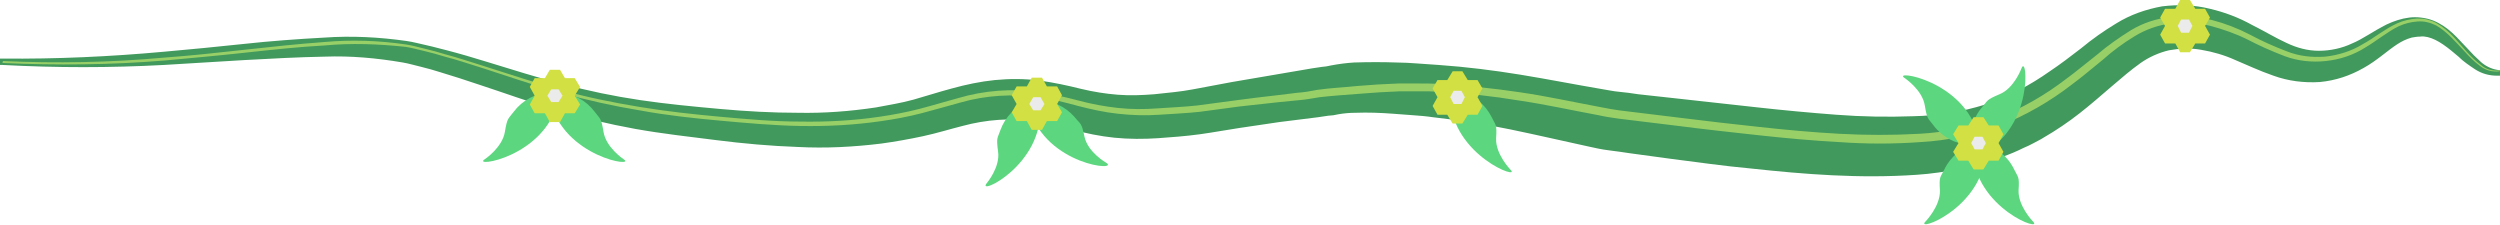
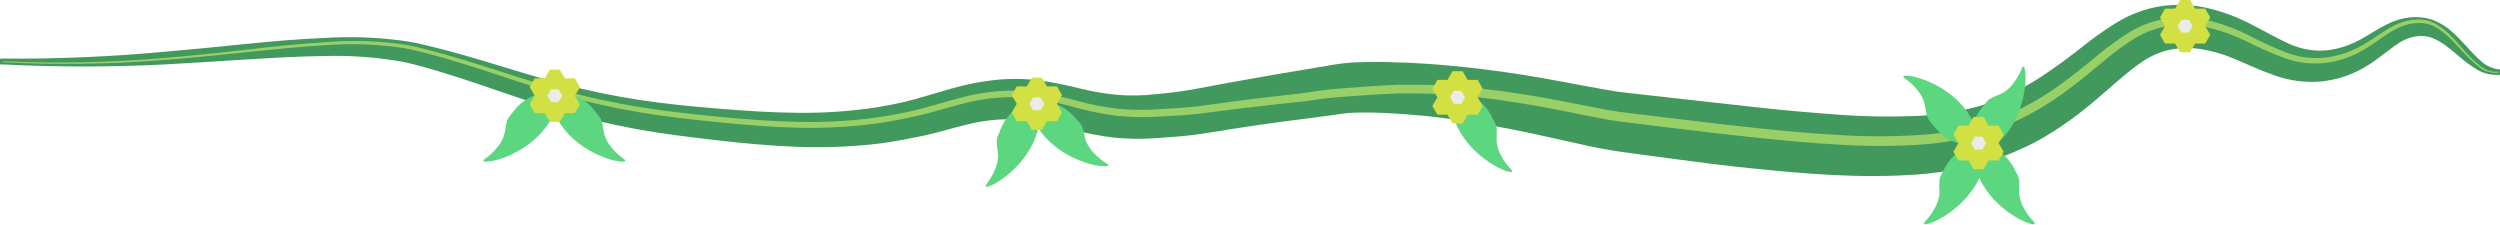
- <svg xmlns="http://www.w3.org/2000/svg" version="1.1" id="rama" x="0px" y="0px" viewBox="0 0 512 45.9" style="enable-background:new 0 0 512 45.9;" xml:space="preserve">
-   <style type="text/css">
- 	.st0{fill:#41995D;}
- 	.st1{fill:#99CF67;}
- 	.st2{fill:#5CD67F;}
- 	.st3{fill:#D2E043;}
- 	.st4{fill:#EBEBEB;}
- </style>
-   <g id="ramas">
-     <g id="rama-2">
-       <path class="st0" d="M0.6,12c11,0.1,21.9-0.4,32.9-1.4c5.5-0.5,10.9-1,16.4-1.6s11-1,16.5-1.3c5.6-0.4,11.3-0.1,16.9,0.7    c1.4,0.2,2.8,0.6,4.2,0.9s2.7,0.7,4,1c2.7,0.7,5.4,1.5,8,2.3c5.3,1.6,10.5,3.3,15.7,4.6c5.2,1.4,10.5,2.5,15.9,3.3    c5.4,0.8,10.7,1.3,16.2,1.8s10.9,0.8,16.2,0.8c5.3,0.1,10.6-0.3,15.9-1.1c2.6-0.5,5.2-0.9,7.7-1.6s4.9-1.5,7.9-2.3    c2.9-0.8,5.8-1.4,8.7-1.7c3.1-0.3,6.1-0.3,9.2,0.1c2.9,0.4,5.7,1,8.5,1.7c2.5,0.6,5,1,7.5,1.2c2.5,0.2,5,0.1,7.5-0.1    c2.7-0.3,5.3-0.5,7.9-1s5.3-1,8-1.5l8.2-1.4l8.2-1.4l2-0.3l0.9-0.1l1-0.2c1.6-0.3,3.1-0.5,4.7-0.6c3-0.1,5.9-0.1,8.7,0    c1.4,0,2.9,0.1,4.3,0.2s2.8,0.2,4.3,0.3c5.7,0.4,11.3,1.1,16.8,2c5.5,0.9,11.1,2,16.4,2.9c1.3,0.2,2.6,0.5,3.8,0.6    s2.6,0.3,3.9,0.5l8.2,0.9L360,22c5.4,0.6,10.8,1.1,16.1,1.5c5.2,0.4,10.5,0.5,15.8,0.3c5-0.1,9.9-0.9,14.7-2.4    c4.7-1.6,9.1-3.9,13.2-6.8c2.1-1.4,4.2-3,6.4-4.7c2.3-1.9,4.7-3.6,7.2-5.1c2.9-1.8,6.1-2.9,9.4-3.5c3.3-0.4,6.6-0.3,9.8,0.5    c3,0.7,5.9,1.8,8.6,3.3c2.6,1.3,4.9,2.7,7.1,3.7c2.1,1,4.3,1.6,6.6,1.6c2.3,0,4.7-0.5,6.8-1.5c2.2-0.9,4.3-2.5,7.1-3.9    c1.5-0.7,3-1.2,4.6-1.4c0.8-0.1,1.6-0.1,2.4,0c0.9,0.1,1.7,0.3,2.5,0.6c1.5,0.6,2.8,1.5,4,2.6c1.1,1,2,2.1,3,3.1    c0.9,1,1.8,1.9,2.8,2.8c0.9,0.8,2.1,1.4,3.3,1.6l0.6,0.1v1.1h-0.6c-1.6,0-3.1-0.4-4.5-1.3c-1.2-0.8-2.4-1.6-3.4-2.6    c-2.1-1.8-4.2-3.5-6.3-4c-0.5-0.1-1-0.2-1.6-0.1c-0.6,0-1.1,0.1-1.7,0.2c-1.1,0.3-2.1,0.8-3,1.4c-2,1.3-4.1,3.3-6.8,4.8    c-2.8,1.6-5.8,2.6-9,2.9c-3.2,0.2-6.5-0.2-9.5-1.3c-2.9-1-5.4-2.2-7.8-3.2c-2.2-1-4.6-1.7-7-2.1c-2.2-0.4-4.4-0.3-6.6,0.1    c-2.1,0.5-4.1,1.4-5.8,2.6c-3.8,2.7-7.9,6.7-12.5,10.3c-2.3,1.8-4.8,3.5-7.4,5c-0.6,0.4-1.3,0.7-2,1.1s-1.4,0.7-2.1,1    c-1.4,0.7-2.8,1.3-4.3,1.8c-5.7,2-11.6,3.3-17.6,3.7c-11.7,0.8-22.9-0.1-34-1.3c-5.5-0.5-11-1.3-16.5-2l-8.1-1.1    c-1.4-0.2-2.6-0.4-4.3-0.6s-2.9-0.5-4.3-0.8c-5.5-1.2-10.7-2.4-16-3.5s-10.6-1.9-15.9-2.5c-1.3-0.2-2.6-0.3-4-0.4s-2.6-0.2-4-0.3    c-2.6-0.2-5.3-0.3-7.8-0.2c-1.2,0-2.3,0.1-3.5,0.3l-1,0.2l-1.1,0.1l-2,0.3L262,25c-2.7,0.4-5.4,0.8-8.1,1.2s-5.3,0.9-8.2,1.3    s-5.8,0.6-8.5,0.8c-3,0.2-6,0.2-9-0.1c-2.9-0.3-5.9-0.9-8.7-1.7c-2.5-0.7-5-1.3-7.6-1.7c-4.9-0.7-10-0.3-14.8,1    c-2.4,0.6-5.3,1.5-8.1,2.1s-5.6,1.1-8.5,1.5c-5.7,0.7-11.4,1-17.1,0.7c-5.6-0.2-11.2-0.7-16.7-1.4s-11-1.3-16.6-2.3    c-5.5-1-11-2.3-16.3-3.9c-5.4-1.6-10.6-3.5-15.8-5.2c-2.6-0.9-5.2-1.7-7.8-2.5c-1.3-0.4-2.6-0.8-3.9-1.1s-2.6-0.7-3.8-0.9    c-5.3-0.9-10.6-1.4-16-1.2c-5.4,0.1-10.9,0.4-16.4,0.7s-11,0.7-16.5,1c-11,0.6-22.1,0.6-33.1,0H0L0,12H0.6z" />
-     </g>
-     <g id="rama-3">
-       <path class="st1" d="M0.6,12.5c11,0.5,22,0.3,33-0.7c5.5-0.4,11-1,16.4-1.6S61,9,66.5,8.6c5.5-0.5,11.1-0.3,16.6,0.5    c1.4,0.2,2.7,0.6,4,0.9s2.7,0.7,4,1.1c2.7,0.7,5.3,1.6,7.9,2.4c5.3,1.7,10.5,3.4,15.8,4.9c5.3,1.5,10.7,2.6,16.2,3.5    c5.4,0.9,10.9,1.5,16.4,2s11,1,16.4,1c5.5,0.1,11-0.2,16.4-1c2.7-0.4,5.4-0.9,8.1-1.6s5.3-1.5,7.9-2.2c5.4-1.6,11-2,16.6-1.3    c2.7,0.5,5.5,1.1,8.1,1.8c2.6,0.7,5.3,1.2,8,1.5c2.7,0.3,5.4,0.3,8.1,0.1c2.8-0.2,5.5-0.3,8.2-0.6c5.4-0.7,10.9-1.5,16.4-2.1    l4.1-0.5c1.4-0.1,2.6-0.3,4.1-0.6c2.8-0.4,5.5-0.5,8.3-0.8l4.1-0.3l4.2-0.2h4.2c1.4,0,2.8,0,4.2,0.1c5.5,0.3,11.1,0.9,16.5,1.7    c5.5,0.8,10.9,2,16.3,3c1.4,0.3,2.7,0.5,4,0.7l4.1,0.5l8.2,1c5.5,0.7,10.9,1.3,16.4,1.9s10.9,1.1,16.4,1.4    c5.5,0.3,10.9,0.3,16.4,0c5.4-0.3,10.8-1.4,15.9-3.2c5.1-2,9.8-4.7,14.1-8c2.2-1.6,4.3-3.4,6.5-5.1c2.1-1.8,4.4-3.4,6.8-4.9    c2.5-1.5,5.2-2.4,8.1-2.7c2.8-0.3,5.7-0.1,8.5,0.6c2.7,0.7,5.3,1.7,7.8,3c2.4,1.3,4.9,2.4,7.5,3.4c2.5,1,5.2,1.3,7.9,1.1    c2.7-0.3,5.3-1.1,7.6-2.5c2.4-1.3,4.5-3.1,7.1-4.3c1.3-0.6,2.7-0.9,4.1-1c0.7,0,1.4,0,2.1,0.2c0.7,0.2,1.4,0.4,2,0.8    c2.5,1.4,4.2,3.7,6,5.7c0.9,1,1.9,2,3,2.8c1,0.9,2.4,1.3,3.8,1.1v0.2c-1.4,0.2-2.9-0.2-4-1.1c-1.1-0.8-2.1-1.8-3-2.8    c-1.9-2-3.7-4.2-6-5.5c-1.2-0.6-2.5-0.9-3.8-0.8c-1.3,0.1-2.6,0.4-3.9,1c-2.4,1.2-4.5,3-6.9,4.4c-2.4,1.5-5.1,2.4-8,2.7    c-2.8,0.3-5.7,0-8.4-1c-2.6-1-5.1-2.1-7.6-3.4c-2.4-1.2-5-2.1-7.6-2.8c-2.6-0.6-5.3-0.8-8-0.5c-2.6,0.3-5.2,1.2-7.5,2.6    c-2.3,1.4-4.5,3-6.5,4.8c-2.1,1.7-4.2,3.5-6.5,5.2c-4.4,3.4-9.3,6.2-14.5,8.3c-5.3,1.9-10.8,3.1-16.4,3.4    c-5.5,0.4-11.1,0.4-16.6,0c-5.5-0.3-11-0.8-16.5-1.4s-11-1.2-16.4-1.9l-8.2-1l-4.1-0.5c-1.4-0.2-2.8-0.4-4.1-0.7    c-5.4-1-10.8-2.2-16.2-3c-5.4-0.9-10.9-1.5-16.3-1.8c-1.4-0.1-2.7-0.1-4.1-0.1h-4.1l-4.1,0.2l-4.1,0.3c-2.7,0.2-5.5,0.4-8.2,0.7    c-1.3,0.2-2.8,0.5-4.1,0.6l-4.1,0.4l-8.2,0.9l-8.2,1.1c-2.8,0.3-5.5,0.4-8.3,0.6c-2.8,0.2-5.6,0.1-8.4-0.2    c-2.8-0.3-5.5-0.9-8.2-1.6c-2.6-0.7-5.3-1.4-8-1.8c-5.4-0.7-10.9-0.4-16.1,1.1c-2.6,0.7-5.3,1.5-8,2.2s-5.4,1.2-8.2,1.6    c-5.5,0.8-11,1.1-16.6,1c-5.5-0.1-11-0.6-16.5-1.1s-11-1.1-16.4-2.1c-5.5-0.9-10.8-2.1-16.2-3.6c-5.3-1.5-10.6-3.3-15.8-5    c-2.6-0.8-5.2-1.7-7.9-2.4c-1.3-0.4-2.7-0.8-4-1.1s-2.7-0.7-4-0.9C77.5,9,72,8.8,66.6,9.3c-5.5,0.3-11,0.9-16.5,1.5    s-11,1.1-16.5,1.6c-11,0.9-22,1-33.1,0.5L0.6,12.5z" />
-     </g>
-   </g>
-   <g id="hojas">
-     <path id="hoja" class="st2" d="M112.7,20.6c-0.2-0.8,0.3-1.5,1-1.7c0.1,0,0.2,0,0.3,0h0.4c2.9,0.2,5.6,1.6,7.4,4   c1.1,1.5,1.3,1.1,1.8,4.1c0.5,3.2,4.1,5.6,4.1,5.6C130.6,34.4,115.4,32.3,112.7,20.6z" />
-     <path id="hoja-2" class="st2" d="M114.3,20.6c0.2-0.8-0.3-1.5-1-1.7c-0.1,0-0.2,0-0.3,0h-0.4c-2.9,0.2-5.6,1.6-7.4,4   c-1.1,1.5-1.3,1.1-1.8,4.1c-0.5,3.2-4.1,5.6-4.1,5.6C96.4,34.4,111.6,32.3,114.3,20.6z" />
-     <path id="hoja-3" class="st2" d="M210.9,22.4c-0.2-0.7,0.2-1.5,0.9-1.8c0.1,0,0.2-0.1,0.3-0.1h0.4c2.9,0,5.7,1.3,7.6,3.5   c1.2,1.5,1.4,1,2,4c0.7,3.2,4.4,5.3,4.4,5.3C229.6,35.2,214.3,33.9,210.9,22.4z" />
-     <path id="hoja-4" class="st2" d="M297,20.1c0-0.8,0.6-1.4,1.3-1.5c0.1,0,0.2,0,0.3,0l0.4,0.1c2.8,0.7,5.2,2.7,6.5,5.3   c0.8,1.7,1.1,1.3,0.9,4.4c-0.1,3.2,2.9,6.3,2.9,6.3C311.9,37.1,297.4,32,297,20.1z" />
-     <path id="hoja-5" class="st2" d="M404,30.8c0-0.8,0.6-1.4,1.3-1.5c0.1,0,0.2,0,0.3,0c0.1,0,0.3,0.1,0.4,0.1   c2.8,0.7,5.2,2.6,6.5,5.3c0.8,1.7,1.1,1.3,0.9,4.3c-0.1,3.2,2.9,6.3,2.9,6.3C418.9,47.8,404.4,42.8,404,30.8z" />
-     <path id="hoja-6" class="st2" d="M405.9,31.4c-0.7,0.3-1.6,0.1-1.9-0.6c0-0.1-0.1-0.2-0.1-0.3l-0.1-0.4c-0.5-2.9,0.2-5.9,2.1-8.1   c1.3-1.5,0.8-1.5,3.6-2.7c3-1.2,4.5-5.3,4.5-5.3C415.2,10.8,416.6,26.1,405.9,31.4z" />
-     <path id="hoja-7" class="st2" d="M405.2,28c0.2,0.8-0.3,1.5-1.1,1.7c-0.1,0-0.2,0-0.3,0h-0.4c-2.9-0.2-5.6-1.6-7.4-4   c-1.1-1.5-1.3-1.1-1.8-4.1c-0.5-3.2-4.1-5.6-4.1-5.6C387.2,14.2,402.4,16.3,405.2,28z" />
-     <path id="hoja-8" class="st2" d="M406.7,30.8c0-0.8-0.6-1.4-1.3-1.5c-0.1,0-0.2,0-0.3,0l-0.4,0.1c-2.8,0.7-5.2,2.6-6.5,5.3   c-0.8,1.7-1.1,1.3-0.9,4.3c0.1,3.2-2.9,6.3-2.9,6.3C391.8,47.8,406.3,42.8,406.7,30.8z" />
-     <path id="hoja-9" class="st2" d="M213,21.9c0-0.8-0.7-1.4-1.5-1.3c-0.1,0-0.2,0-0.3,0l-0.4,0.1c-2.8,1-4.9,3.2-5.9,5.9   c-0.6,1.8-0.9,1.4-0.5,4.4c0.5,3.2-2.3,6.5-2.3,6.5C199.8,40.3,213.8,33.9,213,21.9z" />
-   </g>
-   <g id="flores">
-     <g id="flor">
-       <polygon id="petalos" class="st3" points="117.7,19.6 118.8,21.4 117.7,23.2 115.7,23.2 114.7,25 112.6,25 111.6,23.2 109.5,23.2     108.5,21.4 109.5,19.6 108.5,17.8 109.5,16 111.6,16 112.6,14.3 114.7,14.3 115.7,16 117.7,16 118.8,17.8   " />
-       <polygon id="centro" class="st4" points="114.4,18.3 112.9,18.3 112.1,19.6 112.9,20.9 114.4,20.9 115.2,19.6   " />
-     </g>
-     <g id="flor-2">
-       <polygon id="petalos-2" class="st3" points="216.5,21.3 217.5,23 216.5,24.8 214.4,24.8 213.4,26.6 211.3,26.6 210.3,24.8     208.2,24.8 207.2,23 208.2,21.3 207.2,19.5 208.2,17.7 210.3,17.7 211.3,15.9 213.4,15.9 214.4,17.7 216.5,17.7 217.5,19.5   " />
-       <polygon id="centro-2" class="st4" points="213.1,19.9 211.6,19.9 210.8,21.3 211.6,22.6 213.1,22.6 213.9,21.3   " />
-     </g>
-     <g id="flor-3">
-       <polygon id="petalos-3" class="st3" points="409.3,29.3 410.3,31.1 409.3,32.9 407.3,32.9 406.2,34.7 404.2,34.7 403.1,32.9     401.1,32.9 400,31.1 401.1,29.3 400,27.5 401.1,25.7 403.1,25.7 404.2,24 406.2,24 407.3,25.7 409.3,25.7 410.3,27.5   " />
-       <polygon id="centro-3" class="st4" points="406,28 404.4,28 403.7,29.3 404.4,30.6 406,30.6 406.7,29.3   " />
-     </g>
-     <g id="flor-4">
-       <polygon id="petalos-4" class="st3" points="451.6,5.3 452.6,7.1 451.6,8.9 449.6,8.9 448.5,10.7 446.5,10.7 445.5,8.9 443.4,8.9     442.4,7.1 443.4,5.3 442.4,3.6 443.4,1.8 445.5,1.8 446.5,0 448.5,0 449.6,1.8 451.6,1.8 452.6,3.6   " />
-       <polygon id="centro-4" class="st4" points="448.3,4 446.7,4 446,5.3 446.7,6.7 448.3,6.7 449,5.3   " />
-     </g>
-     <g id="flor-5">
-       <polygon id="petalos-5" class="st3" points="302.6,19.9 303.6,21.7 302.6,23.5 300.6,23.5 299.5,25.3 297.5,25.3 296.4,23.5     294.4,23.5 293.4,21.7 294.4,19.9 293.4,18.1 294.4,16.4 296.4,16.4 297.5,14.6 299.5,14.6 300.6,16.4 302.6,16.4 303.6,18.1       " />
-       <polygon id="centro-5" class="st4" points="299.3,18.6 297.7,18.6 297,19.9 297.7,21.3 299.3,21.3 300,19.9   " />
+ <svg xmlns="http://www.w3.org/2000/svg" viewBox="0 0 511.99 45.93">
+   <g id="Capa_2" data-name="Capa 2">
+     <g id="rama">
+       <g id="ramas">
+         <g id="rama-2" data-name="rama">
+           <path d="M.64,12a327.86,327.86,0,0,0,32.87-1.39c5.47-.46,10.93-1,16.41-1.56S60.9,8,66.46,7.77a82,82,0,0,1,16.89.69c1.41.22,2.85.55,4.19.88s2.71.66,4,1c2.7.71,5.36,1.5,8,2.29,5.29,1.59,10.5,3.25,15.74,4.6a151.18,151.18,0,0,0,15.86,3.26c5.35.82,10.7,1.32,16.19,1.77s10.85.81,16.21.84A100.53,100.53,0,0,0,179.45,22c2.6-.45,5.19-.94,7.73-1.63s4.93-1.46,7.85-2.28a53.64,53.64,0,0,1,8.74-1.71,39.72,39.72,0,0,1,9.18.1,81.25,81.25,0,0,1,8.5,1.71A51.48,51.48,0,0,0,229,19.44a40.64,40.64,0,0,0,7.46-.13c2.71-.26,5.33-.53,7.86-1s5.32-1,8-1.49l8.2-1.45L268.7,14l2-.34.94-.15,1-.18a37.39,37.39,0,0,1,4.7-.55c3.05-.15,5.85-.12,8.7,0,1.43,0,2.85.08,4.27.17s2.84.17,4.25.29c5.66.44,11.28,1.14,16.82,2s11.06,2,16.35,2.93c1.31.24,2.61.47,3.82.64s2.59.3,3.92.45l8.19.92L360,22c5.41.6,10.81,1.06,16.14,1.46a136.66,136.66,0,0,0,15.75.31,54.39,54.39,0,0,0,14.67-2.41,52.83,52.83,0,0,0,13.2-6.82c2.12-1.44,4.21-3,6.4-4.73a73.94,73.94,0,0,1,7.22-5.13,24.92,24.92,0,0,1,9.38-3.45,26.6,26.6,0,0,1,9.79.53,37.36,37.36,0,0,1,8.59,3.28c2.59,1.31,4.91,2.67,7.14,3.69a16.12,16.12,0,0,0,6.62,1.65,16.84,16.84,0,0,0,6.8-1.47C483.92,8,486,6.43,488.8,5a13.72,13.72,0,0,1,4.65-1.43,11.71,11.71,0,0,1,2.44,0,9.88,9.88,0,0,1,2.49.57,12.56,12.56,0,0,1,4,2.55c1.1,1,2,2.05,3,3.07a27.57,27.57,0,0,0,2.79,2.82,6.64,6.64,0,0,0,3.3,1.58l.6.07,0,1.1-.6,0A7.76,7.76,0,0,1,507,14.08a28.51,28.51,0,0,1-3.44-2.57c-2.1-1.77-4.18-3.54-6.3-4a5.78,5.78,0,0,0-1.56-.13,8.2,8.2,0,0,0-1.67.21A9.26,9.26,0,0,0,491,9c-2,1.31-4.15,3.31-6.84,4.84a22.11,22.11,0,0,1-9,2.87,22.5,22.5,0,0,1-9.48-1.33c-2.9-1-5.43-2.23-7.83-3.22a29.82,29.82,0,0,0-7-2.09,18.24,18.24,0,0,0-6.61.14,16.69,16.69,0,0,0-5.83,2.64c-3.84,2.65-7.85,6.73-12.5,10.29a65.26,65.26,0,0,1-7.38,5c-.64.38-1.3.73-2,1.1s-1.37.71-2.06,1c-1.4.66-2.82,1.28-4.27,1.8a65.44,65.44,0,0,1-17.65,3.7c-11.71.83-22.91-.14-34-1.28-5.53-.55-11-1.29-16.48-2L334,31.37c-1.39-.2-2.64-.35-4.26-.62s-2.91-.54-4.3-.83c-5.49-1.19-10.73-2.44-16-3.47s-10.57-1.91-15.86-2.52c-1.32-.16-2.65-.29-4-.39s-2.65-.22-4-.29c-2.64-.17-5.34-.25-7.79-.19a27.09,27.09,0,0,0-3.5.31l-1.05.16-1.1.15-2,.26L262,25c-2.71.36-5.41.76-8.1,1.17s-5.34.88-8.22,1.29-5.77.62-8.54.81a50.35,50.35,0,0,1-9-.09,59.58,59.58,0,0,1-8.72-1.69,77.38,77.38,0,0,0-7.61-1.74,36.48,36.48,0,0,0-14.75,1c-2.4.58-5.28,1.49-8.06,2.07s-5.63,1.12-8.47,1.52a106,106,0,0,1-17.05.74c-5.65-.2-11.22-.73-16.71-1.36s-11-1.3-16.56-2.31a154.64,154.64,0,0,1-16.33-3.94c-5.36-1.58-10.57-3.45-15.76-5.2-2.59-.87-5.18-1.73-7.78-2.51-1.29-.4-2.6-.78-3.91-1.13s-2.55-.7-3.85-.95a78.47,78.47,0,0,0-16-1.21c-5.44.06-10.91.39-16.39.73s-11,.71-16.5,1a328.82,328.82,0,0,1-33.08,0l-.6,0L0,12Z" style="fill:#41995d" />
+         </g>
+         <g id="rama-3" data-name="rama">
+           <path d="M.62,12.54a252.71,252.71,0,0,0,33-.67c5.48-.45,11-1,16.44-1.65S61,9,66.54,8.64a71.27,71.27,0,0,1,16.57.54c1.37.22,2.72.55,4,.9s2.68.69,4,1.07c2.66.74,5.29,1.56,7.92,2.39,5.26,1.66,10.48,3.41,15.78,4.86A155.35,155.35,0,0,0,131,21.92c5.42.9,10.89,1.47,16.37,2s11,.95,16.45,1.05a101.88,101.88,0,0,0,16.38-1c2.7-.43,5.4-.92,8.05-1.6s5.25-1.5,7.95-2.21A40.62,40.62,0,0,1,212.8,18.9a79.94,79.94,0,0,1,8.13,1.83,54,54,0,0,0,8,1.54,48.06,48.06,0,0,0,8.14.11c2.75-.16,5.49-.3,8.19-.61,5.43-.74,10.93-1.5,16.4-2.11l4.11-.47c1.4-.14,2.64-.34,4.07-.57,2.79-.37,5.53-.55,8.28-.77l4.13-.29,4.16-.21,4.17,0c1.39,0,2.78.05,4.16.12a157.46,157.46,0,0,1,16.53,1.73c5.48.83,10.9,1.95,16.29,3,1.35.26,2.69.51,4,.69l4.09.51,8.2,1c5.47.66,10.94,1.31,16.41,1.88s10.94,1.08,16.42,1.37a129.9,129.9,0,0,0,16.39,0A57.07,57.07,0,0,0,409,24.44a58.6,58.6,0,0,0,14.14-8c2.19-1.62,4.3-3.37,6.45-5.11a55.22,55.22,0,0,1,6.8-4.9,20.36,20.36,0,0,1,8.06-2.73,24.07,24.07,0,0,1,8.46.64,38.69,38.69,0,0,1,7.82,3,78.87,78.87,0,0,0,7.46,3.41,17.55,17.55,0,0,0,7.88,1.06,19.93,19.93,0,0,0,7.62-2.48c2.38-1.3,4.5-3.12,7.07-4.32a10.88,10.88,0,0,1,4.12-1,8.52,8.52,0,0,1,2.13.17A7.11,7.11,0,0,1,499,5c2.46,1.45,4.2,3.68,6,5.69a21.46,21.46,0,0,0,3,2.84,5,5,0,0,0,3.75,1.15l0,.19a5.2,5.2,0,0,1-4-1.11A22.74,22.74,0,0,1,504.76,11c-1.89-2-3.68-4.16-6-5.47a6.7,6.7,0,0,0-3.83-.8,10,10,0,0,0-3.85,1c-2.41,1.17-4.5,3-6.93,4.43a20.29,20.29,0,0,1-7.95,2.73,18.59,18.59,0,0,1-8.37-1,77.74,77.74,0,0,1-7.62-3.35,38.11,38.11,0,0,0-7.61-2.81,22.91,22.91,0,0,0-7.95-.49,19.25,19.25,0,0,0-7.45,2.61,52.73,52.73,0,0,0-6.55,4.82c-2.12,1.74-4.24,3.53-6.47,5.2a59.82,59.82,0,0,1-14.51,8.32,59.22,59.22,0,0,1-16.39,3.43,126.73,126.73,0,0,1-16.65,0c-5.53-.29-11-.81-16.52-1.38s-11-1.22-16.44-1.89l-8.2-1-4.11-.52c-1.41-.19-2.77-.44-4.13-.71-5.43-1.05-10.79-2.2-16.21-3.05a152.11,152.11,0,0,0-16.33-1.8c-1.36-.07-2.73-.09-4.09-.14h-4.1l-4.09.18-4.12.28c-2.74.2-5.5.38-8.18.72-1.29.21-2.77.45-4.12.56l-4.1.44-8.2.94-8.21,1.06c-2.78.31-5.54.43-8.29.57a47.81,47.81,0,0,1-8.37-.16,55.17,55.17,0,0,1-8.21-1.61,81.32,81.32,0,0,0-8-1.84,39,39,0,0,0-16.1,1.14c-2.62.67-5.28,1.55-8,2.17s-5.43,1.16-8.17,1.59a103.37,103.37,0,0,1-16.58,1c-5.53-.13-11-.57-16.53-1.13s-11-1.14-16.43-2.07a154.21,154.21,0,0,1-16.17-3.65c-5.32-1.48-10.55-3.27-15.79-5-2.62-.84-5.24-1.67-7.88-2.42-1.32-.39-2.65-.75-4-1.09s-2.65-.69-4-.92a70.8,70.8,0,0,0-16.4-.63c-5.49.31-11,.91-16.45,1.47s-11,1.14-16.46,1.55a249.86,249.86,0,0,1-33.06.46Z" style="fill:#99cf67" />
+         </g>
+       </g>
+       <g id="hojas">
+         <path id="hoja" d="M112.7,20.58a1.41,1.41,0,0,1,1.35-1.74h.43a9.9,9.9,0,0,1,7.4,3.95c1.13,1.55,1.32,1.11,1.75,4.1.46,3.19,4.05,5.61,4.05,5.61C130.62,34.43,115.39,32.25,112.7,20.58Z" style="fill:#5cd67f" />
+         <path id="hoja-2" data-name="hoja" d="M114.33,20.58A1.41,1.41,0,0,0,113,18.84h-.43a9.9,9.9,0,0,0-7.4,3.95c-1.12,1.55-1.32,1.11-1.75,4.1-.46,3.19-4.05,5.61-4.05,5.61C96.41,34.43,111.64,32.25,114.33,20.58Z" style="fill:#5cd67f" />
+         <path id="hoja-3" data-name="hoja" d="M210.88,22.42a1.41,1.41,0,0,1,1.25-1.82l.42,0a9.94,9.94,0,0,1,7.63,3.49c1.21,1.48,1.38,1,2,4,.66,3.16,4.38,5.35,4.38,5.35C229.61,35.15,214.27,33.9,210.88,22.42Z" style="fill:#5cd67f" />
+         <path id="hoja-4" data-name="hoja" d="M297,20.08a1.41,1.41,0,0,1,1.66-1.45l.42.09A9.93,9.93,0,0,1,305.57,24c.8,1.74,1.08,1.34.93,4.36-.15,3.22,2.91,6.27,2.91,6.27C311.94,37.08,297.4,32.05,297,20.08Z" style="fill:#5cd67f" />
+         <path id="hoja-5" data-name="hoja" d="M404,30.78a1.41,1.41,0,0,1,1.66-1.45,3.15,3.15,0,0,1,.42.09,9.93,9.93,0,0,1,6.52,5.28c.8,1.73,1.08,1.34.93,4.35-.15,3.23,2.91,6.28,2.91,6.28C418.94,47.78,404.4,42.75,404,30.78Z" style="fill:#5cd67f" />
+         <path id="hoja-6" data-name="hoja" d="M405.94,31.44a1.42,1.42,0,0,1-2-.91l-.09-.42a9.91,9.91,0,0,1,2.1-8.12c1.25-1.46.77-1.54,3.58-2.66,3-1.2,4.5-5.25,4.5-5.25C415.2,10.77,416.65,26.08,405.94,31.44Z" style="fill:#5cd67f" />
+         <path id="hoja-7" data-name="hoja" d="M405.16,28a1.42,1.42,0,0,1-1.35,1.75h-.43A9.91,9.91,0,0,1,396,25.79c-1.13-1.55-1.32-1.11-1.76-4.09-.48-3.19-4.07-5.6-4.07-5.6C387.19,14.19,402.43,16.31,405.16,28Z" style="fill:#5cd67f" />
+         <path id="hoja-8" data-name="hoja" d="M406.72,30.78a1.41,1.41,0,0,0-1.66-1.45l-.42.09a9.91,9.91,0,0,0-6.51,5.28c-.81,1.73-1.08,1.34-.94,4.35.15,3.23-2.91,6.28-2.91,6.28C391.76,47.78,406.29,42.75,406.72,30.78Z" style="fill:#5cd67f" />
+         <path id="hoja-9" data-name="hoja" d="M213,21.92a1.42,1.42,0,0,0-1.8-1.28l-.41.13a9.89,9.89,0,0,0-5.95,5.91c-.63,1.81-.94,1.44-.5,4.43.48,3.19-2.26,6.53-2.26,6.53C199.84,40.33,213.8,33.87,213,21.92Z" style="fill:#5cd67f" />
+       </g>
+       <g id="flores">
+         <g id="flor">
+           <polygon id="petalos" points="117.74 19.61 118.77 21.39 117.74 23.17 115.68 23.17 114.65 24.95 112.59 24.95 111.57 23.17 109.51 23.17 108.48 21.39 109.51 19.61 108.48 17.82 109.51 16.04 111.57 16.04 112.59 14.26 114.65 14.26 115.68 16.04 117.74 16.04 118.77 17.82 117.74 19.61" style="fill:#d2e043" />
+           <polygon id="centro" points="114.39 18.28 112.86 18.28 112.1 19.61 112.86 20.93 114.39 20.93 115.15 19.61 114.39 18.28" style="fill:#ebebeb" />
+         </g>
+         <g id="flor-2" data-name="flor">
+           <polygon id="petalos-2" data-name="petalos" points="216.46 21.26 217.49 23.04 216.46 24.82 214.41 24.82 213.38 26.61 211.32 26.61 210.29 24.82 208.23 24.82 207.2 23.04 208.23 21.26 207.2 19.48 208.23 17.69 210.29 17.69 211.32 15.91 213.38 15.91 214.41 17.69 216.46 17.69 217.49 19.48 216.46 21.26" style="fill:#d2e043" />
+           <polygon id="centro-2" data-name="centro" points="213.11 19.93 211.58 19.93 210.82 21.26 211.58 22.58 213.11 22.58 213.87 21.26 213.11 19.93" style="fill:#ebebeb" />
+         </g>
+         <g id="flor-3" data-name="flor">
+           <polygon id="petalos-3" data-name="petalos" points="409.31 29.3 410.34 31.08 409.31 32.86 407.25 32.86 406.23 34.65 404.17 34.65 403.14 32.86 401.08 32.86 400.05 31.08 401.08 29.3 400.05 27.52 401.08 25.74 403.14 25.74 404.17 23.95 406.23 23.95 407.25 25.74 409.31 25.74 410.34 27.52 409.31 29.3" style="fill:#d2e043" />
+           <polygon id="centro-3" data-name="centro" points="405.96 27.98 404.43 27.98 403.67 29.3 404.43 30.62 405.96 30.62 406.72 29.3 405.96 27.98" style="fill:#ebebeb" />
+         </g>
+         <g id="flor-4" data-name="flor">
+           <polygon id="petalos-4" data-name="petalos" points="451.62 5.35 452.65 7.13 451.62 8.91 449.56 8.91 448.53 10.7 446.48 10.7 445.45 8.91 443.39 8.91 442.36 7.13 443.39 5.35 442.36 3.57 443.39 1.78 445.45 1.78 446.48 0 448.53 0 449.56 1.78 451.62 1.78 452.65 3.57 451.62 5.35" style="fill:#d2e043" />
+           <polygon id="centro-4" data-name="centro" points="448.27 4.03 446.74 4.03 445.98 5.35 446.74 6.67 448.27 6.67 449.03 5.35 448.27 4.03" style="fill:#ebebeb" />
+         </g>
+         <g id="flor-5" data-name="flor">
+           <polygon id="petalos-5" data-name="petalos" points="302.61 19.93 303.64 21.71 302.61 23.49 300.56 23.49 299.53 25.27 297.47 25.27 296.44 23.49 294.38 23.49 293.35 21.71 294.38 19.93 293.35 18.14 294.38 16.36 296.44 16.36 297.47 14.58 299.53 14.58 300.56 16.36 302.61 16.36 303.64 18.14 302.61 19.93" style="fill:#d2e043" />
+           <polygon id="centro-5" data-name="centro" points="299.26 18.61 297.73 18.61 296.97 19.93 297.73 21.25 299.26 21.25 300.02 19.93 299.26 18.61" style="fill:#ebebeb" />
+         </g>
+       </g>
    </g>
  </g>
</svg>
